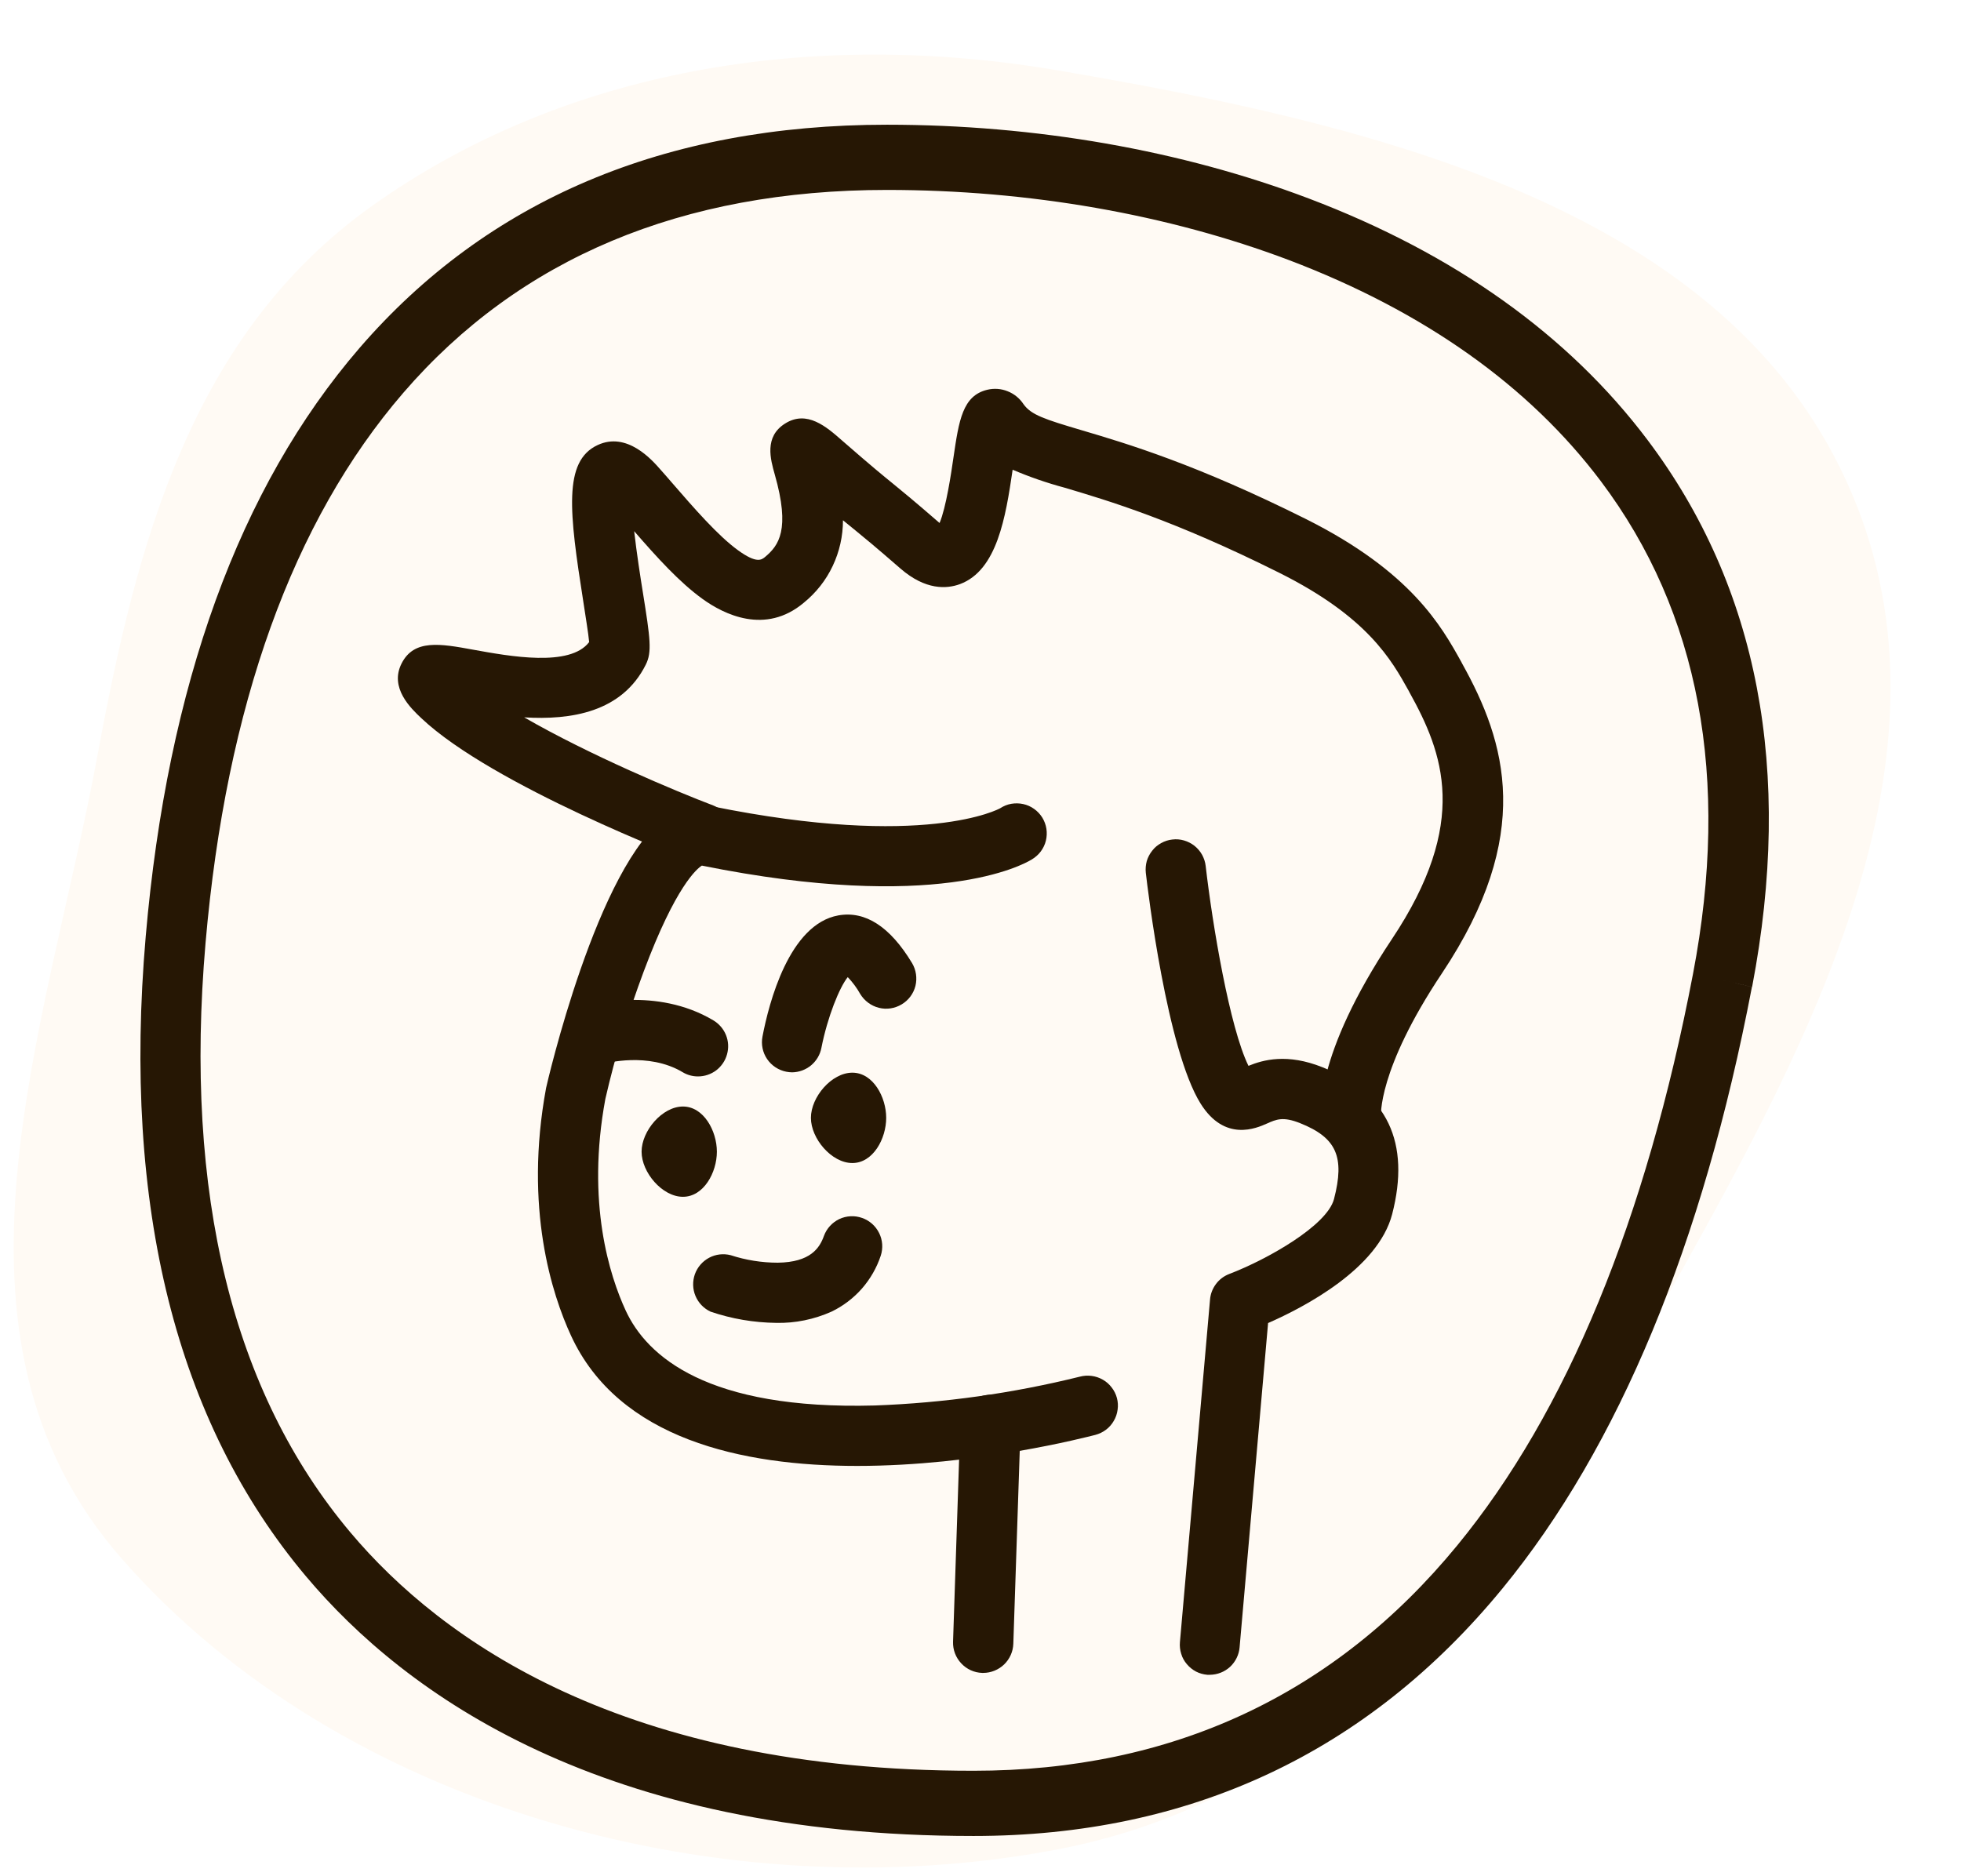
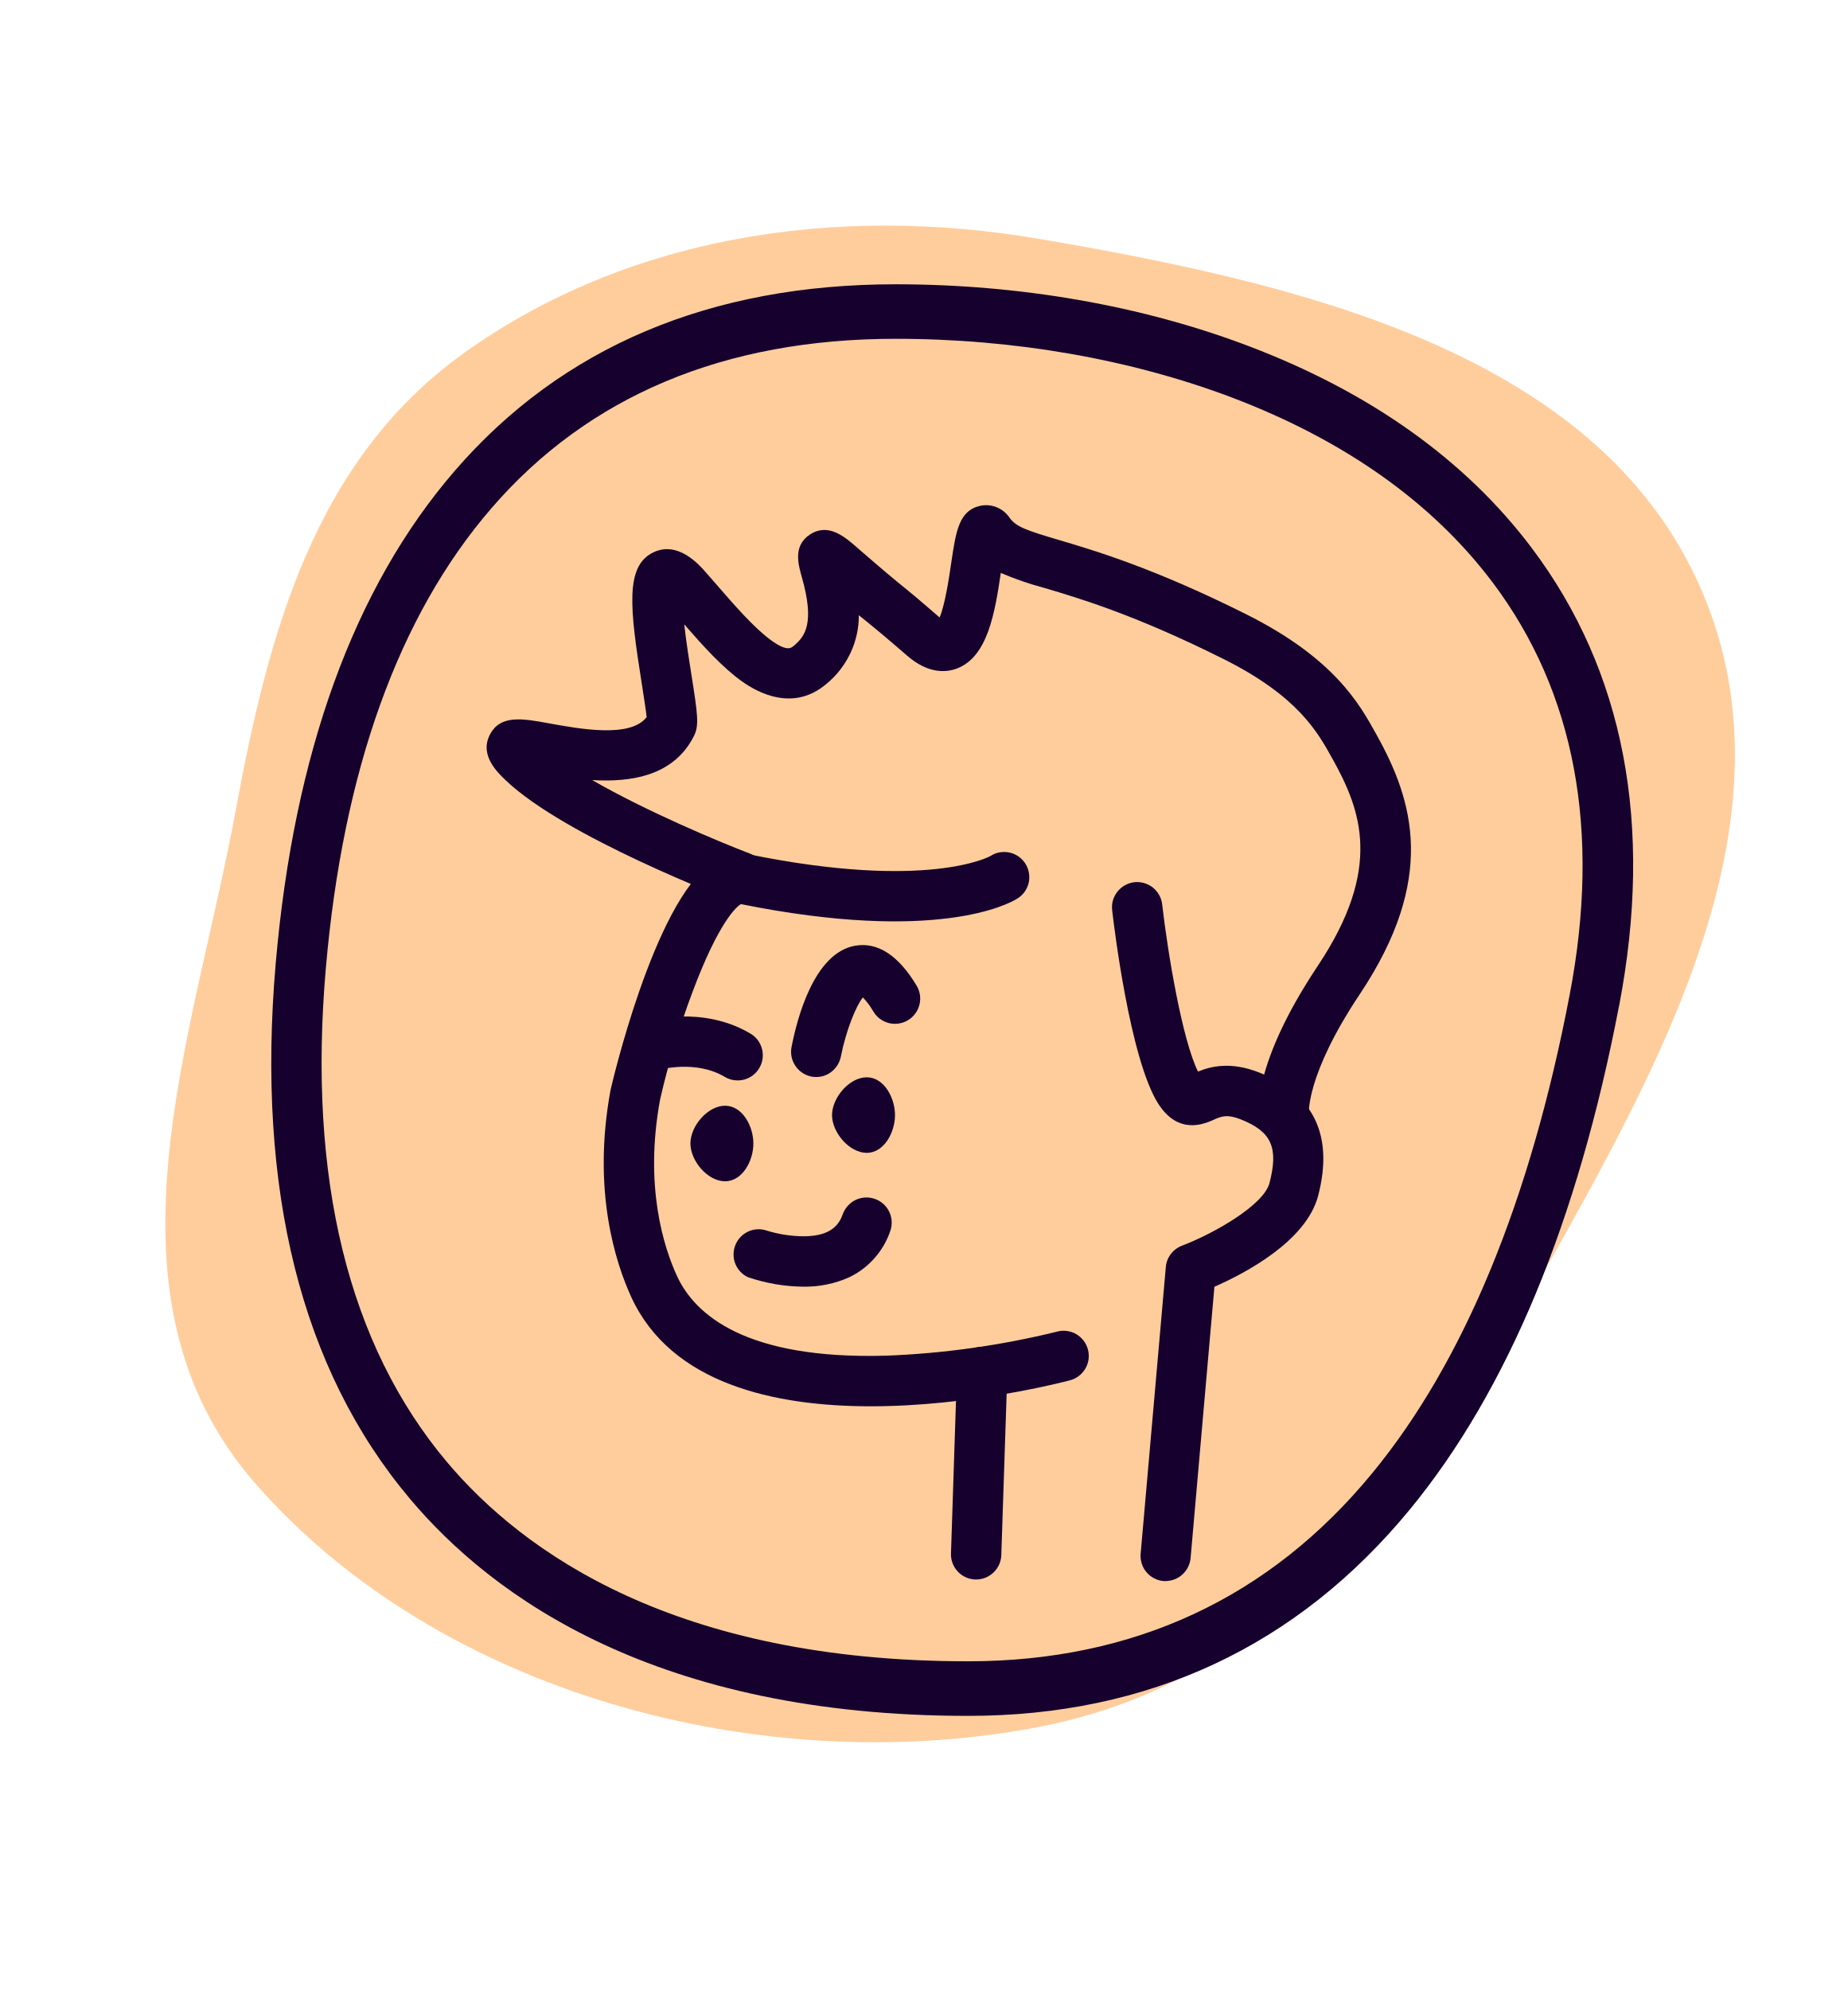
- <svg xmlns="http://www.w3.org/2000/svg" width="23" height="22" viewBox="0 0 23 22" fill="none">
-   <path fill-rule="evenodd" clip-rule="evenodd" d="M12.415 0.827C15.933 1.428 19.923 2.343 21.51 5.348C23.149 8.451 21.433 11.838 19.789 14.788C18.094 17.83 16.062 20.997 12.4 21.695C8.524 22.434 4.013 21.23 1.431 18.288C-0.875 15.659 0.547 12.092 1.143 8.863C1.601 6.384 2.239 3.931 4.36 2.418C6.617 0.809 9.52 0.332 12.415 0.827Z" fill="#FFFAF4" />
-   <path d="M10.054 17.196C8.703 17.196 7.256 16.881 6.697 15.667C6.476 15.188 6.144 14.174 6.405 12.762C6.41 12.737 7.007 10.128 7.83 9.573C7.904 9.52 7.987 9.482 8.076 9.462C8.164 9.442 8.256 9.44 8.345 9.457C10.853 9.967 11.723 9.486 11.731 9.481C11.771 9.455 11.815 9.437 11.861 9.429C11.908 9.421 11.955 9.422 12.001 9.432C12.047 9.442 12.09 9.461 12.129 9.489C12.167 9.516 12.2 9.551 12.225 9.591C12.249 9.631 12.266 9.675 12.273 9.722C12.28 9.768 12.278 9.816 12.267 9.861C12.256 9.907 12.235 9.95 12.207 9.988C12.179 10.025 12.143 10.057 12.103 10.081C11.996 10.147 10.983 10.709 8.232 10.154C8.176 10.189 7.926 10.391 7.551 11.393C7.368 11.882 7.217 12.382 7.1 12.891C6.874 14.111 7.152 14.969 7.338 15.372C7.586 15.91 8.295 16.541 10.262 16.487C11.072 16.457 11.878 16.344 12.665 16.149C12.71 16.137 12.757 16.134 12.803 16.14C12.849 16.146 12.894 16.161 12.934 16.184C12.975 16.207 13.01 16.238 13.038 16.275C13.067 16.312 13.088 16.354 13.1 16.399C13.112 16.444 13.115 16.491 13.108 16.537C13.102 16.583 13.087 16.628 13.063 16.668C13.04 16.708 13.009 16.744 12.971 16.772C12.934 16.8 12.892 16.82 12.847 16.832C12.743 16.858 11.45 17.196 10.054 17.196Z" fill="#261704" />
-   <path d="M11.532 19.624H11.52C11.426 19.621 11.338 19.581 11.274 19.512C11.21 19.444 11.175 19.353 11.178 19.259L11.263 16.703C11.265 16.657 11.275 16.611 11.295 16.569C11.314 16.526 11.341 16.488 11.375 16.457C11.409 16.425 11.449 16.4 11.492 16.384C11.536 16.368 11.582 16.36 11.628 16.361C11.675 16.363 11.72 16.374 11.762 16.393C11.805 16.412 11.843 16.439 11.874 16.473C11.906 16.507 11.931 16.547 11.947 16.59C11.963 16.634 11.971 16.68 11.97 16.726L11.885 19.282C11.882 19.374 11.843 19.461 11.777 19.525C11.711 19.588 11.623 19.624 11.532 19.624Z" fill="#261704" />
-   <path d="M14.191 19.646C14.18 19.646 14.17 19.646 14.16 19.646C14.113 19.642 14.068 19.629 14.027 19.608C13.986 19.586 13.95 19.557 13.92 19.521C13.89 19.486 13.867 19.445 13.854 19.4C13.84 19.356 13.835 19.309 13.839 19.263L14.192 15.246C14.197 15.18 14.221 15.117 14.261 15.063C14.3 15.01 14.354 14.969 14.416 14.945C14.864 14.774 15.564 14.377 15.646 14.066C15.775 13.57 15.675 13.345 15.248 13.175C15.048 13.095 14.969 13.131 14.859 13.18C14.737 13.234 14.365 13.4 14.081 12.945C13.687 12.312 13.463 10.449 13.439 10.239C13.434 10.193 13.438 10.146 13.45 10.101C13.463 10.057 13.485 10.015 13.514 9.979C13.542 9.942 13.578 9.912 13.619 9.89C13.659 9.867 13.704 9.853 13.75 9.848C13.796 9.842 13.843 9.846 13.887 9.859C13.932 9.872 13.973 9.893 14.01 9.922C14.046 9.951 14.076 9.986 14.099 10.027C14.121 10.068 14.136 10.112 14.141 10.158C14.221 10.852 14.423 12.056 14.643 12.503C14.816 12.432 15.097 12.354 15.51 12.519C16.271 12.824 16.546 13.402 16.328 14.244C16.162 14.88 15.306 15.33 14.873 15.52L14.539 19.323C14.532 19.41 14.492 19.492 14.428 19.552C14.363 19.612 14.279 19.645 14.191 19.646V19.646Z" fill="#261704" />
-   <path d="M15.5 13.214C15.477 13.089 15.409 12.392 16.324 11.018C17.24 9.645 16.927 8.834 16.53 8.119L16.523 8.105C16.319 7.739 16.041 7.237 15.004 6.719C13.768 6.101 12.995 5.872 12.487 5.721C12.279 5.665 12.075 5.595 11.877 5.51C11.795 6.07 11.694 6.69 11.259 6.852C11.104 6.909 10.856 6.925 10.562 6.67C10.253 6.401 10.14 6.31 10.033 6.222C9.988 6.186 9.944 6.15 9.887 6.103C9.887 6.288 9.846 6.471 9.767 6.638C9.688 6.806 9.572 6.953 9.428 7.07C8.976 7.451 8.489 7.206 8.24 7.026C7.97 6.831 7.71 6.544 7.438 6.231C7.467 6.487 7.512 6.776 7.539 6.943C7.628 7.498 7.648 7.649 7.574 7.797C7.294 8.357 6.695 8.448 6.148 8.415C6.912 8.856 7.927 9.282 8.369 9.45C8.454 9.484 8.523 9.551 8.56 9.636C8.597 9.72 8.599 9.816 8.566 9.902C8.533 9.989 8.468 10.059 8.384 10.097C8.3 10.136 8.205 10.14 8.118 10.11C8.023 10.074 5.778 9.215 4.942 8.425C4.82 8.31 4.565 8.069 4.71 7.783C4.855 7.496 5.162 7.55 5.549 7.621C5.979 7.699 6.685 7.828 6.91 7.532C6.901 7.429 6.866 7.223 6.841 7.054C6.677 6.011 6.603 5.41 7.009 5.221C7.354 5.059 7.649 5.397 7.746 5.508C7.791 5.558 7.835 5.609 7.879 5.66C8.144 5.966 8.42 6.283 8.655 6.454C8.876 6.615 8.933 6.567 8.975 6.532C9.133 6.399 9.272 6.215 9.087 5.566C9.037 5.389 8.961 5.124 9.207 4.969C9.464 4.806 9.693 5.006 9.877 5.168C10.242 5.486 10.355 5.577 10.474 5.674C10.586 5.766 10.703 5.86 11.02 6.135C11.097 5.952 11.156 5.553 11.183 5.366C11.247 4.93 11.29 4.641 11.58 4.572C11.66 4.553 11.743 4.559 11.819 4.59C11.895 4.62 11.96 4.673 12.005 4.742C12.095 4.867 12.251 4.918 12.687 5.047C13.221 5.205 14.027 5.444 15.32 6.09C16.552 6.708 16.906 7.344 17.141 7.768L17.148 7.782C17.665 8.709 17.994 9.794 16.913 11.416C16.15 12.559 16.196 13.101 16.197 13.106C16.197 13.098 16.195 13.093 16.195 13.093L15.5 13.214Z" fill="#261704" />
-   <path d="M8.186 12.627C8.123 12.627 8.06 12.61 8.006 12.577C7.602 12.336 7.098 12.475 7.093 12.476C7.003 12.502 6.907 12.49 6.826 12.445C6.745 12.4 6.685 12.325 6.658 12.236C6.632 12.147 6.642 12.051 6.686 11.969C6.73 11.887 6.805 11.826 6.894 11.799C6.926 11.789 7.694 11.568 8.368 11.97C8.434 12.01 8.486 12.07 8.515 12.142C8.544 12.214 8.548 12.293 8.527 12.368C8.507 12.442 8.462 12.508 8.401 12.555C8.339 12.602 8.264 12.627 8.186 12.627V12.627Z" fill="#261704" />
-   <path d="M9.105 15.518C8.842 15.515 8.582 15.471 8.333 15.386C8.253 15.348 8.191 15.283 8.157 15.202C8.123 15.121 8.121 15.03 8.15 14.947C8.18 14.864 8.239 14.796 8.317 14.754C8.394 14.713 8.484 14.702 8.57 14.724C8.748 14.782 8.935 14.812 9.122 14.812C9.505 14.807 9.613 14.641 9.664 14.497C9.696 14.41 9.761 14.34 9.844 14.3C9.928 14.261 10.024 14.256 10.111 14.287C10.198 14.317 10.27 14.381 10.311 14.464C10.352 14.546 10.359 14.642 10.33 14.73C10.283 14.872 10.207 15.004 10.108 15.117C10.009 15.229 9.888 15.321 9.753 15.386C9.549 15.477 9.328 15.523 9.105 15.518V15.518Z" fill="#261704" />
-   <path d="M9.29 12.579C9.268 12.579 9.245 12.576 9.223 12.572C9.131 12.554 9.05 12.501 8.997 12.423C8.945 12.346 8.925 12.251 8.943 12.159C9.018 11.766 9.256 10.841 9.833 10.738C10.15 10.682 10.44 10.871 10.697 11.297C10.745 11.377 10.759 11.474 10.737 11.565C10.714 11.656 10.656 11.734 10.575 11.782C10.495 11.83 10.399 11.845 10.308 11.822C10.217 11.799 10.139 11.741 10.09 11.661C10.05 11.589 10 11.522 9.943 11.462C9.846 11.582 9.706 11.927 9.634 12.292C9.619 12.372 9.576 12.444 9.513 12.497C9.45 12.549 9.372 12.578 9.29 12.579V12.579Z" fill="#261704" />
-   <path d="M8.408 13.51C8.408 13.753 8.254 14.039 8.01 14.039C7.767 14.039 7.525 13.753 7.525 13.51C7.525 13.266 7.767 12.98 8.01 12.98C8.254 12.98 8.408 13.267 8.408 13.51Z" fill="#261704" />
-   <path d="M10.394 13.113C10.394 13.356 10.241 13.643 9.997 13.643C9.753 13.643 9.511 13.356 9.511 13.113C9.511 12.869 9.753 12.583 9.997 12.583C10.241 12.583 10.394 12.87 10.394 13.113Z" fill="#261704" />
-   <path d="M11.418 21.537C7.063 21.537 4.756 19.88 3.588 18.49C2.067 16.681 1.435 14.157 1.709 10.986C1.964 8.038 2.807 5.717 4.216 4.083C5.717 2.345 7.799 1.463 10.403 1.463C12.148 1.463 13.859 1.763 15.352 2.329C17.061 2.977 18.398 3.931 19.325 5.163C20.622 6.886 21.034 9.045 20.55 11.577L20.203 11.5L20.548 11.577C19.971 14.597 18.986 16.972 17.62 18.636C16.04 20.561 13.953 21.537 11.418 21.537ZM10.403 2.228C8.002 2.228 6.094 3.028 4.732 4.606C3.433 6.111 2.652 8.282 2.411 11.058C2.156 14.005 2.727 16.332 4.109 17.975C5.182 19.251 7.321 20.772 11.418 20.772C13.743 20.772 15.652 19.883 17.092 18.128C18.375 16.565 19.305 14.309 19.857 11.423C20.296 9.128 19.932 7.182 18.776 5.645C17.933 4.525 16.701 3.652 15.118 3.051C13.7 2.515 12.069 2.228 10.403 2.228Z" fill="#261704" />
+ <svg xmlns="http://www.w3.org/2000/svg" width="26" height="28" viewBox="0 0 26 28" fill="none">
+   <path fill-rule="evenodd" clip-rule="evenodd" d="M14.623 3.361C18.153 3.964 22.157 4.883 23.75 7.898C25.394 11.012 23.672 14.411 22.023 17.371C20.322 20.423 18.283 23.601 14.609 24.301C10.719 25.043 6.192 23.835 3.602 20.883C1.287 18.245 2.715 14.665 3.313 11.426C3.772 8.938 4.412 6.476 6.541 4.959C8.806 3.344 11.718 2.865 14.623 3.361Z" fill="#FFCD9C" />
+   <path d="M12.254 19.787C10.899 19.787 9.447 19.471 8.885 18.253C8.664 17.772 8.33 16.754 8.592 15.338C8.597 15.313 9.197 12.695 10.023 12.137C10.096 12.084 10.18 12.046 10.269 12.026C10.358 12.006 10.45 12.004 10.54 12.021C13.056 12.533 13.929 12.05 13.937 12.045C13.977 12.019 14.021 12.001 14.068 11.993C14.114 11.985 14.162 11.986 14.208 11.996C14.254 12.006 14.297 12.025 14.336 12.053C14.374 12.08 14.407 12.115 14.432 12.155C14.457 12.195 14.473 12.24 14.481 12.287C14.488 12.333 14.486 12.381 14.475 12.427C14.463 12.473 14.443 12.516 14.415 12.554C14.386 12.592 14.351 12.623 14.31 12.647C14.203 12.714 13.187 13.277 10.426 12.721C10.37 12.755 10.119 12.958 9.743 13.964C9.559 14.454 9.407 14.957 9.29 15.467C9.063 16.691 9.342 17.552 9.528 17.956C9.778 18.496 10.489 19.13 12.463 19.075C13.276 19.045 14.084 18.931 14.874 18.737C14.919 18.724 14.966 18.721 15.012 18.727C15.059 18.733 15.104 18.748 15.144 18.771C15.185 18.794 15.22 18.826 15.249 18.863C15.277 18.9 15.298 18.942 15.31 18.987C15.322 19.032 15.325 19.079 15.319 19.126C15.313 19.172 15.297 19.217 15.274 19.257C15.25 19.297 15.219 19.333 15.181 19.361C15.144 19.389 15.102 19.41 15.056 19.422C14.952 19.448 13.655 19.787 12.254 19.787Z" fill="#15002E" />
+   <path d="M13.737 22.224H13.725C13.631 22.221 13.542 22.181 13.478 22.112C13.414 22.043 13.379 21.952 13.383 21.858L13.467 19.293C13.469 19.247 13.48 19.201 13.499 19.158C13.518 19.116 13.546 19.078 13.58 19.046C13.614 19.014 13.653 18.989 13.697 18.973C13.741 18.956 13.787 18.949 13.834 18.95C13.88 18.952 13.926 18.963 13.968 18.982C14.011 19.001 14.049 19.029 14.081 19.062C14.113 19.096 14.137 19.136 14.154 19.18C14.17 19.224 14.178 19.27 14.176 19.317L14.091 21.881C14.088 21.973 14.05 22.06 13.983 22.124C13.917 22.188 13.829 22.224 13.737 22.224Z" fill="#15002E" />
+   <path d="M16.405 22.246C16.395 22.246 16.384 22.246 16.374 22.246C16.328 22.242 16.282 22.229 16.241 22.207C16.2 22.186 16.163 22.156 16.133 22.12C16.103 22.085 16.081 22.044 16.067 21.999C16.053 21.955 16.048 21.908 16.052 21.862L16.406 17.831C16.411 17.764 16.435 17.701 16.475 17.647C16.515 17.593 16.569 17.552 16.632 17.528C17.081 17.357 17.783 16.958 17.865 16.646C17.995 16.148 17.894 15.923 17.466 15.752C17.265 15.672 17.186 15.708 17.076 15.757C16.953 15.812 16.58 15.978 16.295 15.522C15.899 14.886 15.675 13.017 15.651 12.806C15.646 12.76 15.649 12.713 15.662 12.668C15.675 12.623 15.697 12.582 15.726 12.545C15.755 12.509 15.79 12.478 15.831 12.456C15.872 12.433 15.916 12.419 15.963 12.413C16.009 12.408 16.056 12.412 16.101 12.425C16.145 12.438 16.187 12.459 16.224 12.488C16.26 12.517 16.29 12.553 16.313 12.594C16.336 12.634 16.35 12.679 16.355 12.725C16.435 13.422 16.638 14.63 16.859 15.078C17.032 15.007 17.314 14.928 17.729 15.094C18.493 15.4 18.769 15.98 18.55 16.825C18.383 17.463 17.524 17.915 17.09 18.105L16.755 21.922C16.747 22.009 16.707 22.091 16.643 22.151C16.578 22.211 16.493 22.245 16.405 22.246V22.246Z" fill="#15002E" />
+   <path d="M17.719 15.792C17.696 15.665 17.627 14.967 18.546 13.588C19.465 12.21 19.151 11.396 18.753 10.679L18.745 10.665C18.541 10.297 18.261 9.794 17.221 9.274C15.98 8.653 15.206 8.424 14.696 8.272C14.487 8.217 14.282 8.146 14.084 8.061C14.001 8.623 13.899 9.245 13.464 9.407C13.307 9.465 13.059 9.48 12.764 9.224C12.454 8.955 12.34 8.863 12.233 8.775C12.188 8.739 12.144 8.703 12.086 8.656C12.087 8.842 12.046 9.025 11.966 9.193C11.886 9.361 11.77 9.509 11.626 9.626C11.172 10.008 10.684 9.762 10.434 9.582C10.163 9.386 9.902 9.098 9.629 8.785C9.658 9.042 9.704 9.331 9.731 9.499C9.819 10.056 9.84 10.207 9.766 10.355C9.485 10.917 8.883 11.009 8.334 10.976C9.101 11.418 10.12 11.845 10.563 12.014C10.649 12.049 10.718 12.116 10.755 12.201C10.792 12.286 10.794 12.382 10.761 12.468C10.728 12.555 10.662 12.625 10.578 12.664C10.494 12.703 10.398 12.707 10.311 12.676C10.216 12.64 7.963 11.779 7.124 10.986C7.002 10.87 6.746 10.629 6.892 10.341C7.038 10.054 7.345 10.107 7.733 10.179C8.165 10.257 8.873 10.387 9.1 10.09C9.09 9.986 9.055 9.78 9.03 9.61C8.865 8.563 8.791 7.96 9.199 7.77C9.544 7.608 9.841 7.947 9.938 8.059C9.983 8.109 10.027 8.16 10.071 8.211C10.337 8.518 10.614 8.836 10.85 9.008C11.072 9.169 11.13 9.121 11.172 9.086C11.33 8.953 11.469 8.768 11.283 8.117C11.233 7.939 11.157 7.674 11.404 7.517C11.662 7.354 11.892 7.555 12.076 7.717C12.443 8.036 12.556 8.128 12.675 8.226C12.788 8.317 12.905 8.412 13.223 8.688C13.301 8.504 13.36 8.104 13.387 7.916C13.452 7.478 13.494 7.189 13.786 7.119C13.866 7.1 13.949 7.106 14.025 7.137C14.102 7.168 14.166 7.221 14.211 7.29C14.303 7.415 14.459 7.467 14.896 7.596C15.432 7.755 16.241 7.995 17.538 8.643C18.775 9.263 19.13 9.901 19.365 10.326L19.373 10.34C19.891 11.271 20.221 12.36 19.137 13.987C18.371 15.134 18.418 15.678 18.419 15.683C18.419 15.674 18.416 15.67 18.416 15.67L17.719 15.792Z" fill="#15002E" />
+   <path d="M10.38 15.202C10.316 15.202 10.254 15.185 10.199 15.152C9.794 14.91 9.288 15.05 9.282 15.051C9.193 15.076 9.097 15.065 9.015 15.02C8.933 14.975 8.873 14.899 8.847 14.81C8.82 14.72 8.83 14.624 8.875 14.542C8.919 14.46 8.994 14.399 9.083 14.371C9.115 14.361 9.886 14.14 10.562 14.544C10.629 14.583 10.681 14.644 10.709 14.716C10.738 14.788 10.743 14.867 10.722 14.942C10.701 15.017 10.657 15.083 10.595 15.13C10.533 15.177 10.458 15.202 10.38 15.202V15.202Z" fill="#15002E" />
+   <path d="M11.302 18.104C11.038 18.101 10.777 18.056 10.527 17.971C10.447 17.934 10.384 17.868 10.35 17.787C10.316 17.705 10.314 17.614 10.344 17.531C10.373 17.448 10.433 17.379 10.511 17.337C10.588 17.296 10.679 17.285 10.764 17.307C10.944 17.365 11.131 17.395 11.319 17.395C11.704 17.391 11.811 17.224 11.862 17.079C11.895 16.992 11.96 16.922 12.044 16.882C12.128 16.843 12.224 16.838 12.311 16.869C12.399 16.899 12.471 16.963 12.512 17.046C12.553 17.129 12.56 17.225 12.531 17.313C12.484 17.456 12.408 17.588 12.308 17.701C12.209 17.814 12.088 17.906 11.952 17.971C11.748 18.063 11.526 18.108 11.302 18.104V18.104Z" fill="#15002E" />
+   <path d="M11.488 15.154C11.465 15.154 11.442 15.152 11.42 15.148C11.328 15.13 11.246 15.076 11.194 14.998C11.141 14.921 11.121 14.825 11.139 14.733C11.215 14.339 11.453 13.41 12.032 13.307C12.35 13.251 12.642 13.44 12.899 13.868C12.948 13.949 12.962 14.046 12.939 14.137C12.916 14.228 12.858 14.307 12.777 14.355C12.697 14.403 12.6 14.418 12.509 14.395C12.418 14.372 12.339 14.314 12.291 14.233C12.25 14.161 12.2 14.094 12.143 14.034C12.046 14.154 11.905 14.501 11.833 14.867C11.817 14.947 11.774 15.02 11.711 15.072C11.649 15.125 11.569 15.154 11.488 15.154V15.154Z" fill="#15002E" />
+   <path d="M10.602 16.089C10.602 16.334 10.448 16.621 10.203 16.621C9.959 16.621 9.716 16.334 9.716 16.089C9.716 15.845 9.959 15.558 10.203 15.558C10.448 15.558 10.602 15.845 10.602 16.089Z" fill="#15002E" />
+   <path d="M12.595 15.69C12.595 15.934 12.441 16.221 12.197 16.221C11.952 16.221 11.709 15.934 11.709 15.69C11.709 15.445 11.952 15.158 12.197 15.158C12.441 15.158 12.595 15.446 12.595 15.69Z" fill="#15002E" />
+   <path d="M13.623 24.143C9.253 24.143 6.937 22.48 5.766 21.085C4.239 19.27 3.605 16.737 3.88 13.556C4.136 10.597 4.982 8.268 6.396 6.629C7.902 4.884 9.991 4 12.604 4C14.355 4 16.072 4.3 17.57 4.869C19.285 5.519 20.627 6.476 21.557 7.712C22.858 9.442 23.272 11.608 22.786 14.149L22.438 14.071L22.785 14.149C22.206 17.179 21.217 19.562 19.846 21.232C18.26 23.163 16.167 24.143 13.623 24.143ZM12.604 4.767C10.195 4.767 8.28 5.57 6.914 7.153C5.61 8.663 4.826 10.842 4.585 13.628C4.329 16.585 4.902 18.92 6.288 20.569C7.365 21.849 9.512 23.375 13.623 23.375C15.956 23.375 17.871 22.483 19.316 20.722C20.604 19.154 21.537 16.89 22.09 13.994C22.531 11.692 22.166 9.739 21.006 8.196C20.16 7.072 18.924 6.196 17.336 5.593C15.912 5.055 14.276 4.767 12.604 4.767Z" fill="#15002E" />
</svg>
